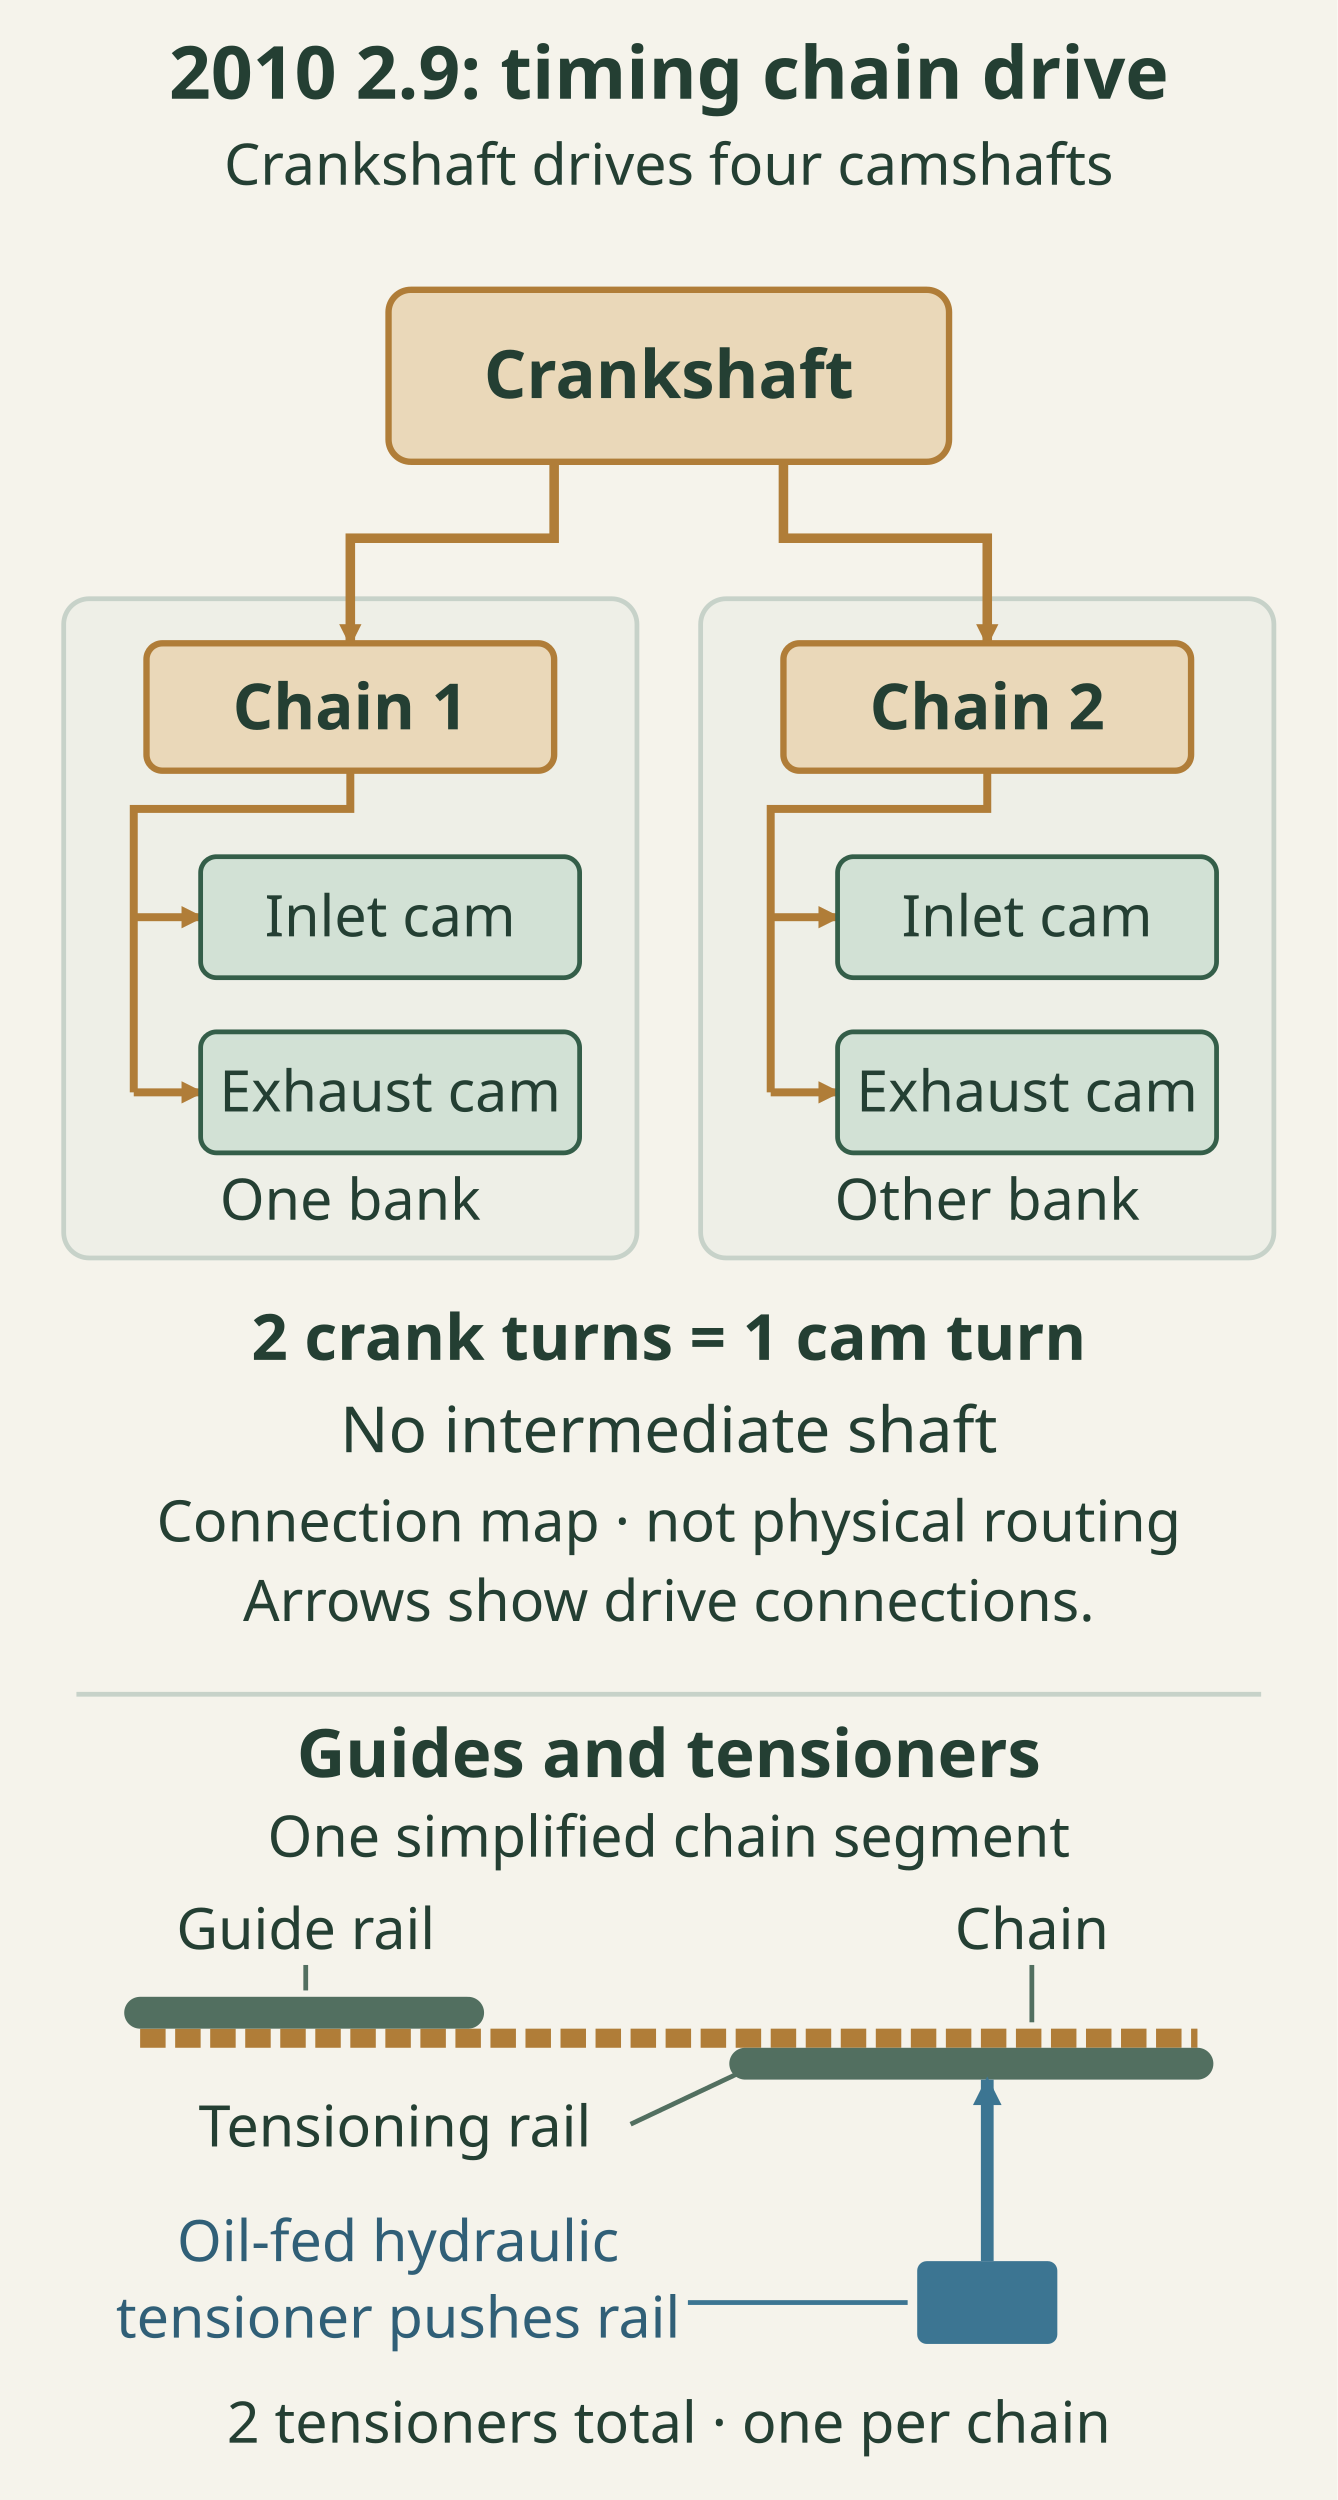
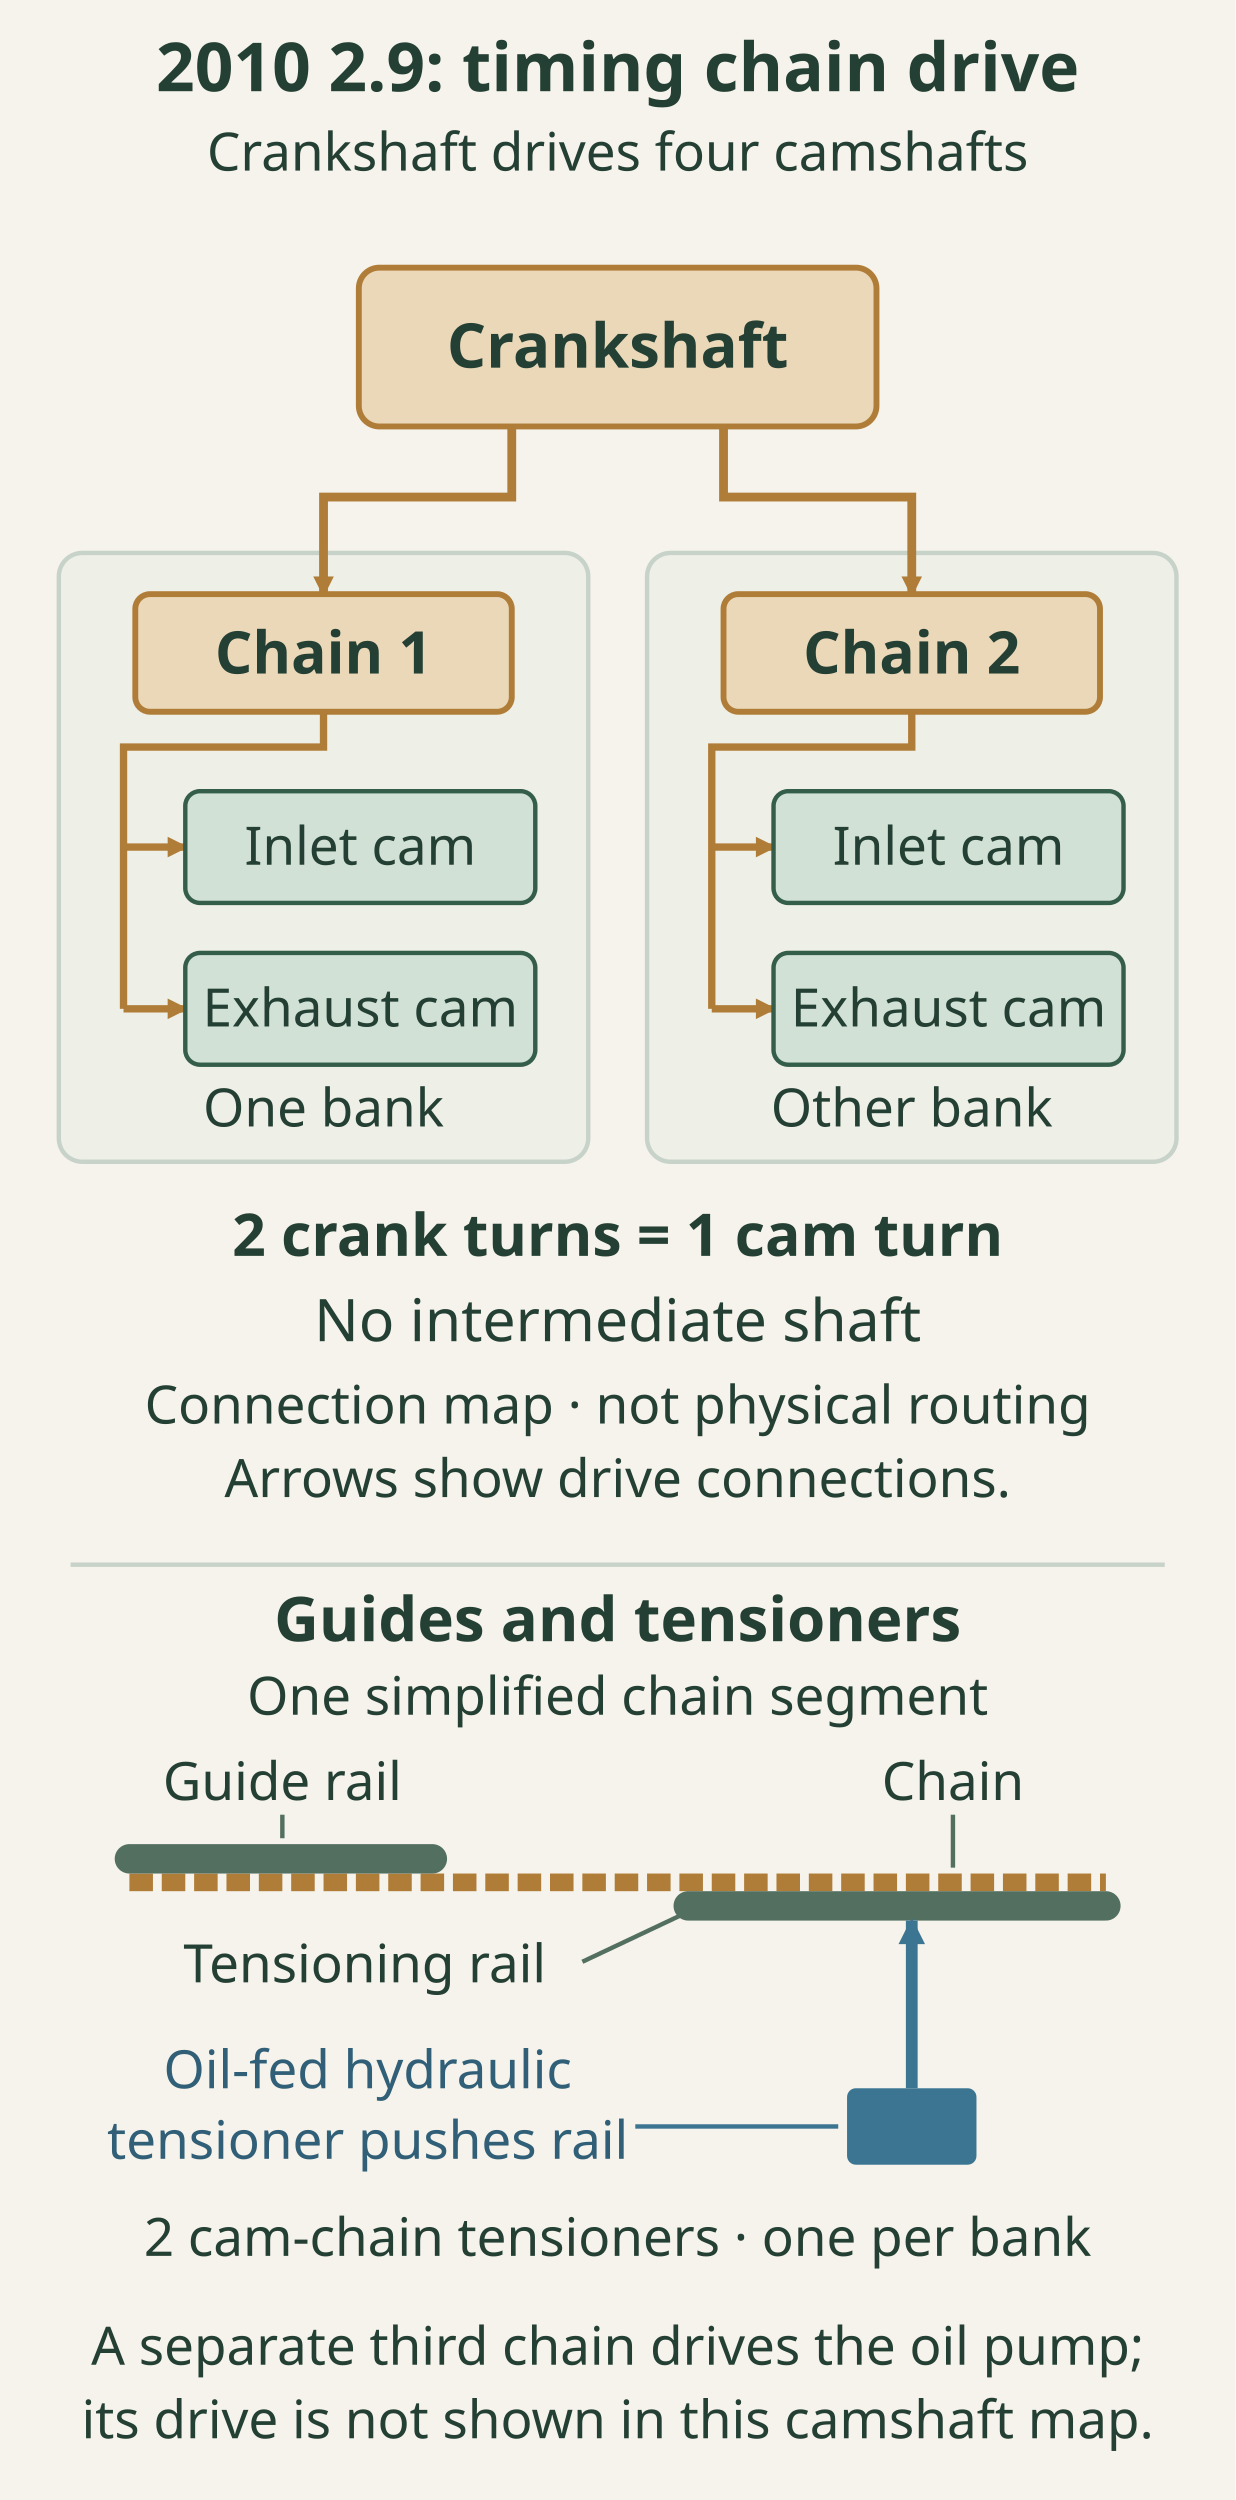
- <svg xmlns="http://www.w3.org/2000/svg" viewBox="0 0 420 785" role="img" aria-labelledby="title desc">
+ <svg xmlns="http://www.w3.org/2000/svg" viewBox="0 0 420 850" role="img" aria-labelledby="title desc">
  <defs>
    <marker id="drive-arrow" markerWidth="7" markerHeight="7" refX="6" refY="3.5" orient="auto" markerUnits="userSpaceOnUse">
      <path d="M0 0 7 3.5 0 7Z" fill="#b07d38" />
    </marker>
    <marker id="tension-arrow" markerWidth="9" markerHeight="9" refX="8" refY="4.5" orient="auto" markerUnits="userSpaceOnUse">
      <path d="M0 0 9 4.5 0 9Z" fill="#3c7592" />
    </marker>
  </defs>
-   <rect width="420" height="785" fill="#f5f3eb" />
+   <rect width="420" height="850" fill="#f5f3eb" />
  <g font-family="sans-serif" fill="#243f33" text-anchor="middle">
    <text x="210" y="31" font-size="23" font-weight="700">2010 2.9: timing chain drive</text>
    <text x="210" y="58" font-size="18">Crankshaft drives four camshafts</text>
    <rect x="122" y="91" width="176" height="54" rx="7" fill="#ead8b9" stroke="#b07d38" stroke-width="2" />
    <text x="210" y="125" font-size="21" font-weight="700">Crankshaft</text>
    <g fill="#eeefe7" stroke="#c7d2c9" stroke-width="1.5">
      <rect x="20" y="188" width="180" height="207" rx="8" />
      <rect x="220" y="188" width="180" height="207" rx="8" />
    </g>
    <g fill="none" stroke="#b07d38" stroke-width="3" marker-end="url(#drive-arrow)">
      <path d="M174 145V169H110V202" />
      <path d="M246 145V169H310V202" />
    </g>
    <g fill="#ead8b9" stroke="#b07d38" stroke-width="2">
      <rect x="46" y="202" width="128" height="40" rx="5" />
      <rect x="246" y="202" width="128" height="40" rx="5" />
    </g>
    <g font-size="20" font-weight="700">
      <text x="110" y="229">Chain 1</text>
      <text x="310" y="229">Chain 2</text>
    </g>
    <g fill="none" stroke="#b07d38" stroke-width="2.5">
      <path d="M110 242V254H42V343" />
      <path d="M310 242V254H242V343" />
      <g marker-end="url(#drive-arrow)">
        <path d="M42 288H63" />
        <path d="M42 343H63" />
        <path d="M242 288H263" />
        <path d="M242 343H263" />
      </g>
    </g>
    <g fill="#d2e1d5" stroke="#345e49" stroke-width="1.5">
      <rect x="63" y="269" width="119" height="38" rx="5" />
      <rect x="63" y="324" width="119" height="38" rx="5" />
      <rect x="263" y="269" width="119" height="38" rx="5" />
      <rect x="263" y="324" width="119" height="38" rx="5" />
    </g>
    <g font-size="18">
      <text x="122.5" y="294">Inlet cam</text>
      <text x="122.5" y="349">Exhaust cam</text>
      <text x="322.5" y="294">Inlet cam</text>
      <text x="322.5" y="349">Exhaust cam</text>
      <text x="110" y="383">One bank</text>
      <text x="310" y="383">Other bank</text>
    </g>
    <text x="210" y="427" font-size="20" font-weight="700">2 crank turns = 1 cam turn</text>
    <text x="210" y="456" font-size="20">No intermediate shaft</text>
    <text x="210" y="484" font-size="18">Connection map · not physical routing</text>
    <text x="210" y="509" font-size="18">Arrows show drive connections.</text>
    <path d="M24 532H396" stroke="#c7d2c9" stroke-width="1.5" />
    <text x="210" y="558" font-size="21" font-weight="700">Guides and tensioners</text>
    <text x="210" y="583" font-size="18">One simplified chain segment</text>
    <path d="M44 640H376" fill="none" stroke="#b07d38" stroke-width="6" stroke-dasharray="8 3" />
    <g fill="none" stroke="#526f60" stroke-width="10" stroke-linecap="round">
      <path d="M44 632H147" />
      <path d="M234 648H376" />
    </g>
    <g font-size="18">
      <text x="96" y="612">Guide rail</text>
      <text x="324" y="612">Chain</text>
      <text x="124" y="674">Tensioning rail</text>
    </g>
    <g fill="none" stroke="#526f60" stroke-width="1.5">
      <path d="M96 617V625" />
      <path d="M324 617V635" />
      <path d="M198 667L234 650" />
    </g>
    <rect x="288" y="710" width="44" height="26" rx="3" fill="#3c7592" />
    <path d="M310 710V653" stroke="#3c7592" stroke-width="4" marker-end="url(#tension-arrow)" />
    <path d="M216 723H285" stroke="#3c7592" stroke-width="1.5" />
    <g font-size="18" fill="#305f77">
      <text x="125" y="710">Oil-fed hydraulic</text>
      <text x="125" y="734">tensioner pushes rail</text>
    </g>
-     <text x="210" y="767" font-size="18">2 tensioners total · one per chain</text>
+     <text x="210" y="767" font-size="18">2 cam-chain tensioners · one per bank</text>
+     <text x="210" y="804" font-size="18">A separate third chain drives the oil pump;</text>
+     <text x="210" y="829" font-size="18">its drive is not shown in this camshaft map.</text>
  </g>
</svg>
